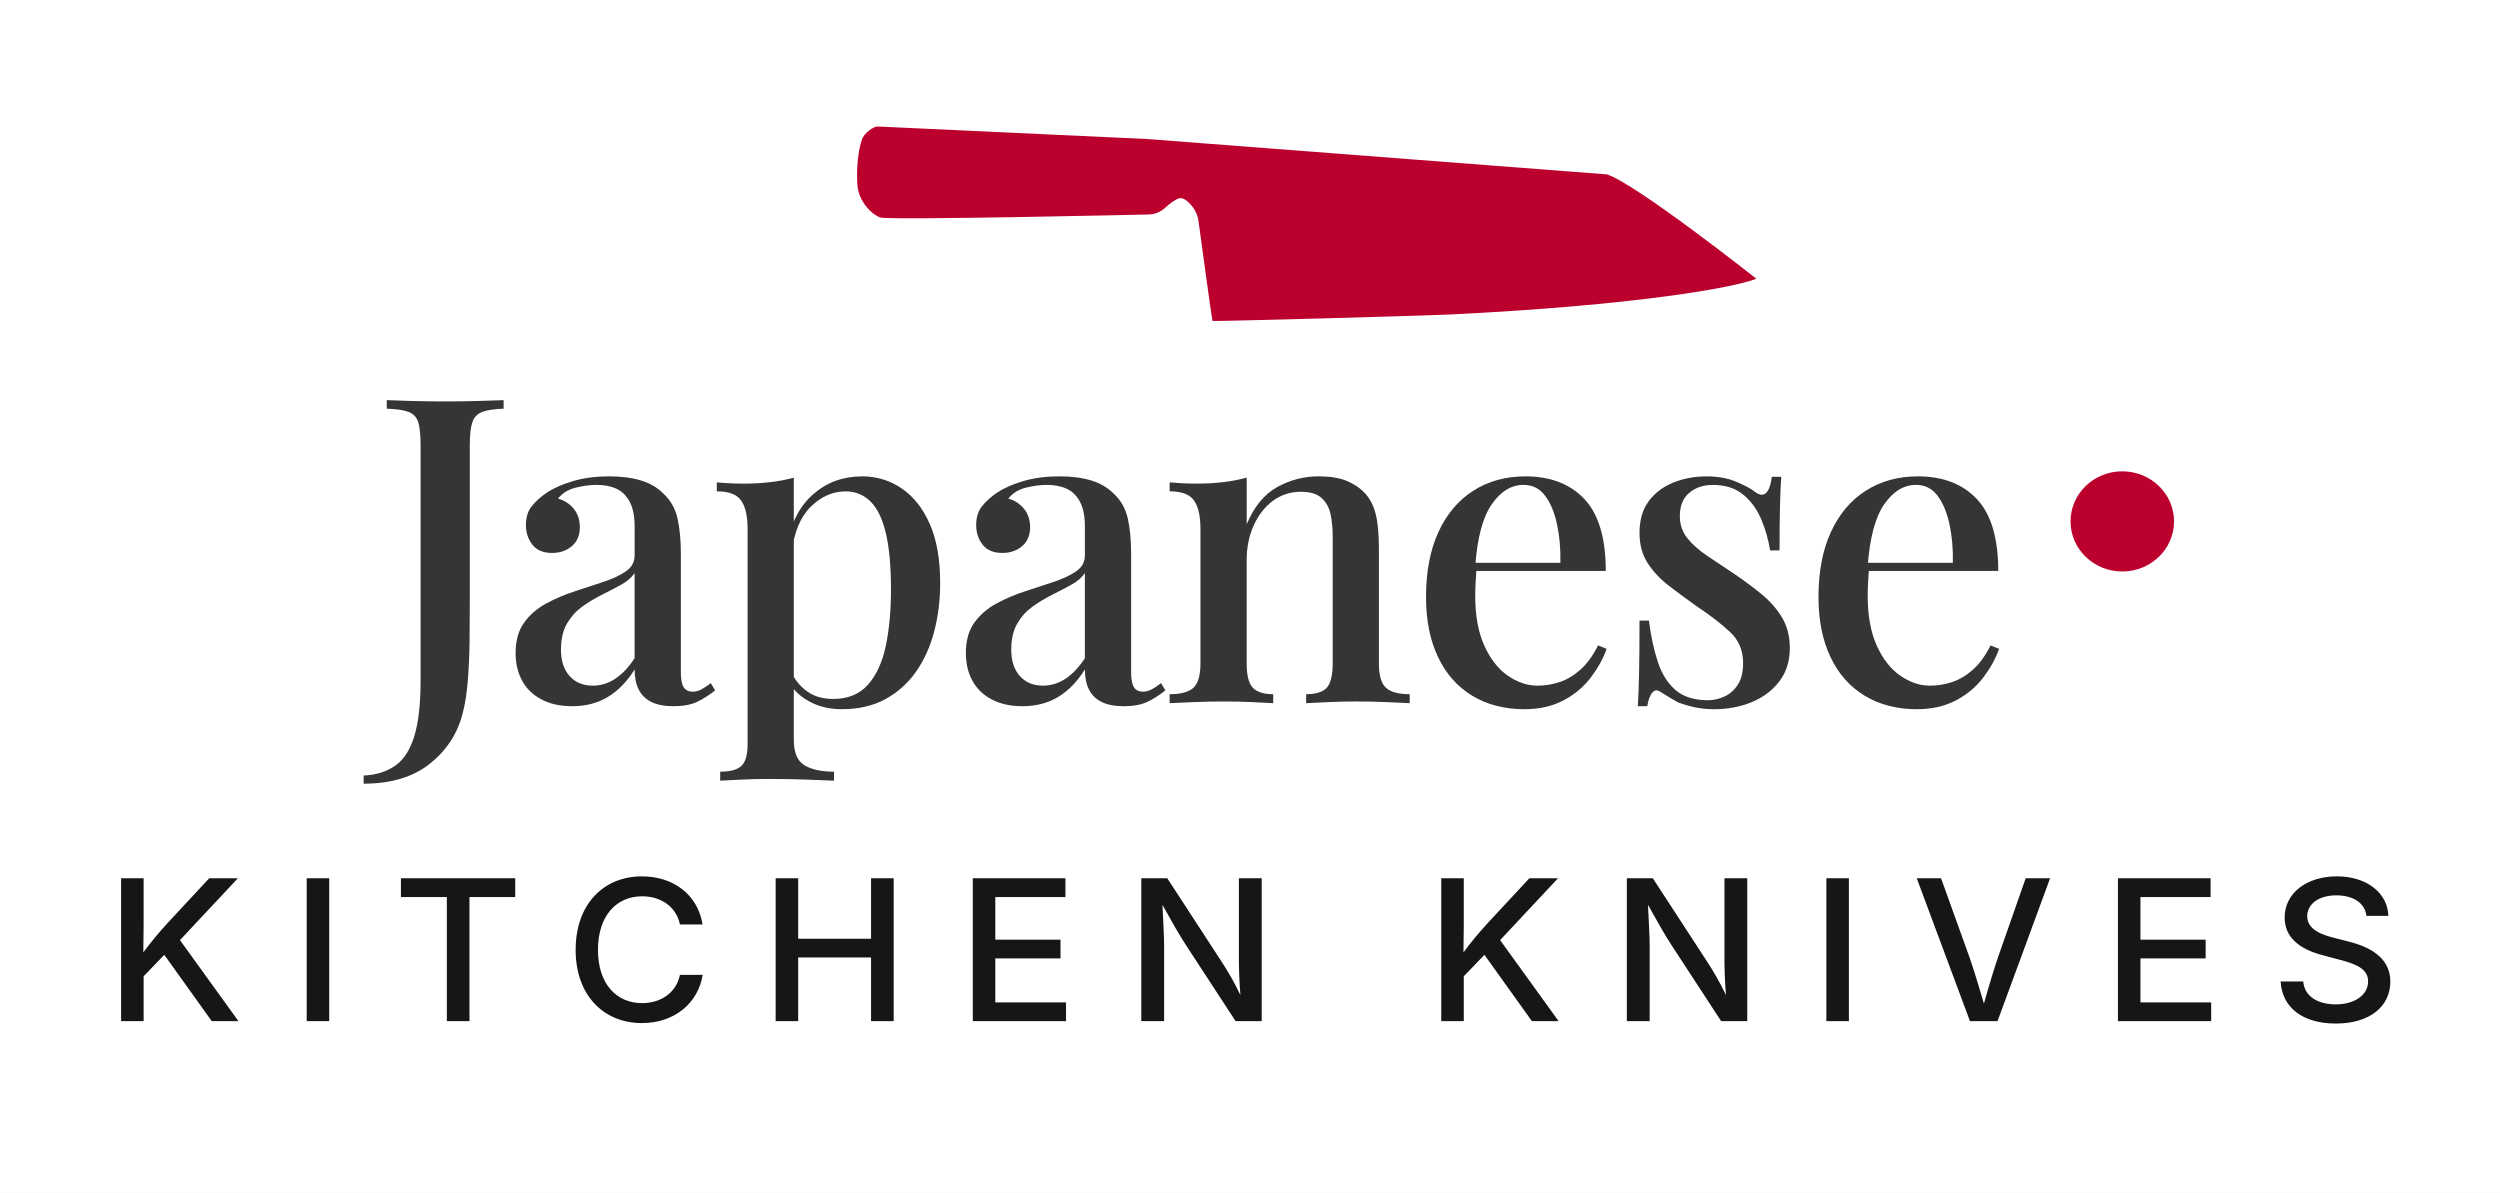
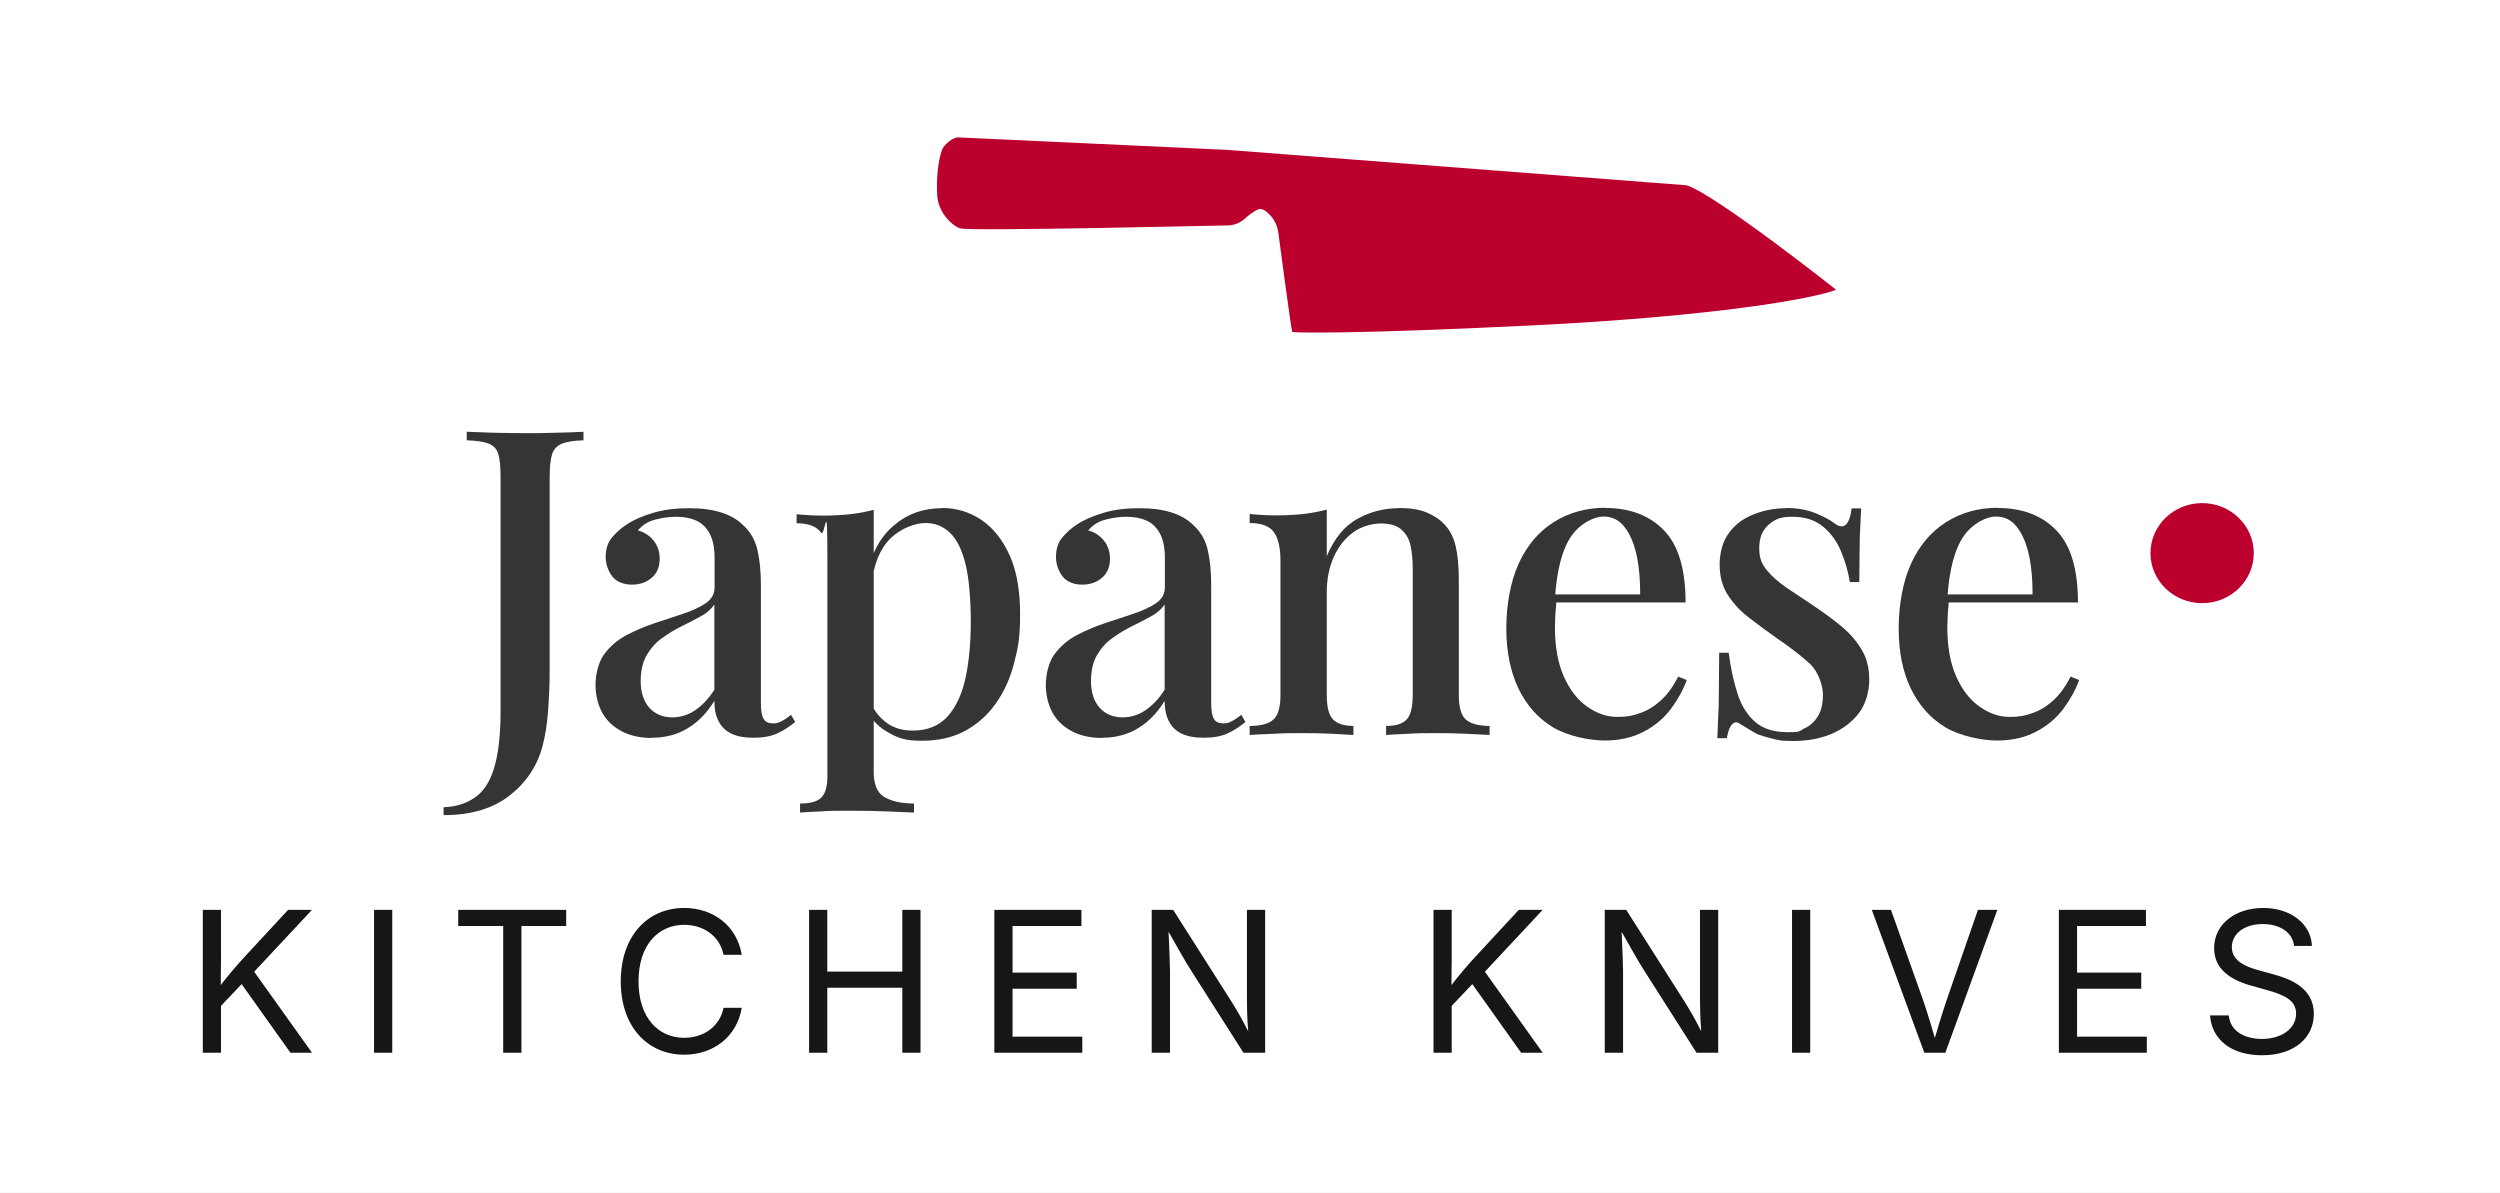
- <svg xmlns="http://www.w3.org/2000/svg" id="_1080_x_1080_px_Logo_2" data-name="1080 x 1080 px Logo 2" viewBox="0 0 1079.26 514.93">
+ <svg xmlns="http://www.w3.org/2000/svg" id="_10801080_px_Logo_2" data-name=" 10801080 px Logo 2" viewBox="0 0 1079.3 514.9">
  <defs>
    <style>
-       .cls-1 {
-         fill: #161616;
-         font-family: Inter-Medium, Inter;
-         font-size: 84.78px;
-         font-variation-settings: 'wght' 500, 'slnt' 0;
-         font-weight: 500;
-         letter-spacing: .23em;
+       .cls-1, .cls-2 {
+         isolation: isolate;
+       }
+ 
+       .cls-3 {
+         fill: #fff;
+       }
+ 
+       .cls-4 {
+         fill: #bc002d;
+       }
+ 
+       .cls-5 {
+         fill: #353535;
      }

      .cls-2 {
-         fill: #fff;
-       }
- 
-       .cls-3 {
-         fill: #bc002d;
-       }
- 
-       .cls-4 {
-         fill: #353535;
+         fill: #161616;
+         font-family: Inter-Regular, Inter;
+         font-size: 84.8px;
+         font-variation-settings: 'wght' 400, 'slnt' 0;
+         letter-spacing: .2em;
      }
    </style>
  </defs>
-   <rect class="cls-2" width="1079.26" height="514.93" />
+   <rect class="cls-3" width="1079.3" height="514.9" />
  <g>
-     <path class="cls-4" d="M156.99,338.32v-3.51c5.3-.25,9.79-1.63,13.49-4.16,3.7-2.53,6.47-6.74,8.32-12.66,1.85-5.91,2.77-13.98,2.77-24.21,0-33.81,0-67.63,0-101.44,0-4.56-.34-7.91-1.02-10.07-.68-2.15-2.06-3.63-4.16-4.44-2.1-.8-5.24-1.26-9.42-1.39,0-1.23,0-2.46,0-3.7,2.83.12,6.47.25,10.9.37,4.43.12,9.11.19,14.04.19,4.8,0,9.52-.06,14.14-.19,4.62-.12,8.41-.25,11.36-.37,0,1.23,0,2.46,0,3.7-4.07.12-7.15.59-9.24,1.39-2.1.8-3.51,2.28-4.25,4.44-.74,2.16-1.11,5.51-1.11,10.07v67.63c0,5.05-.03,10.53-.09,16.45-.06,5.91-.31,11.64-.74,17.18-.43,5.54-1.2,10.41-2.31,14.6-2.22,8.62-6.93,15.8-14.14,21.53-7.21,5.73-16.72,8.59-28.55,8.59Z" />
-     <path class="cls-4" d="M246.98,304.87c-5.17,0-9.61-.99-13.3-2.96-3.7-1.97-6.47-4.68-8.32-8.13-1.85-3.45-2.77-7.39-2.77-11.83,0-5.42,1.23-9.82,3.7-13.21,2.46-3.39,5.64-6.13,9.52-8.22,3.88-2.09,8.01-3.85,12.38-5.27,4.37-1.41,8.5-2.77,12.38-4.07,3.88-1.29,7.08-2.8,9.61-4.53,2.52-1.72,3.79-4,3.79-6.84,0-4.19,0-8.38,0-12.56,0-4.43-.71-7.97-2.12-10.62-1.42-2.65-3.33-4.53-5.73-5.64-2.4-1.11-5.27-1.66-8.59-1.66-2.84,0-5.85.4-9.05,1.2-3.21.8-5.73,2.37-7.58,4.71,2.71.74,4.96,2.19,6.74,4.34,1.78,2.16,2.68,4.84,2.68,8.04,0,3.45-1.14,6.16-3.42,8.13-2.28,1.97-5.14,2.96-8.59,2.96-3.82,0-6.65-1.2-8.5-3.6-1.85-2.4-2.77-5.2-2.77-8.41,0-3.33.83-6.03,2.49-8.13,1.66-2.09,3.85-4.07,6.56-5.91,2.96-1.97,6.75-3.63,11.36-4.99,4.62-1.35,9.76-2.03,15.43-2.03,5.3,0,9.89.59,13.77,1.76,3.88,1.17,7.11,3.05,9.7,5.64,3.08,2.83,5.11,6.37,6.1,10.62.98,4.25,1.48,9.39,1.48,15.43v51c0,3.08.4,5.27,1.2,6.56.8,1.29,2.13,1.94,3.97,1.94,1.23,0,2.43-.31,3.6-.92,1.17-.61,2.56-1.54,4.16-2.77.62,1.05,1.23,2.09,1.85,3.14-2.59,2.1-5.21,3.76-7.85,4.99-2.65,1.23-6,1.85-10.07,1.85-3.94,0-7.14-.62-9.61-1.85-2.47-1.23-4.28-3.02-5.45-5.36-1.17-2.34-1.76-5.23-1.76-8.68-3.2,5.17-7.02,9.12-11.46,11.83-4.43,2.71-9.61,4.06-15.52,4.06ZM255.85,296c3.45,0,6.68-.98,9.7-2.96,3.02-1.97,5.82-4.93,8.41-8.87,0-12.26,0-24.51,0-36.77-1.36,1.97-3.33,3.67-5.91,5.08-2.59,1.42-5.36,2.86-8.31,4.34-2.96,1.48-5.76,3.17-8.41,5.08-2.65,1.91-4.84,4.34-6.56,7.3-1.73,2.96-2.59,6.72-2.59,11.27,0,4.8,1.23,8.59,3.7,11.36,2.46,2.77,5.79,4.16,9.98,4.16Z" />
-     <path class="cls-4" d="M342.69,206.2v113.27c0,5.42,1.54,9.05,4.62,10.9,3.08,1.85,7.33,2.77,12.75,2.77v3.88c-2.83-.12-6.78-.28-11.83-.46-5.05-.19-10.47-.28-16.26-.28-4.07,0-8.07.09-12.01.28-3.94.18-6.96.34-9.05.46,0-1.29,0-2.59,0-3.88,4.31,0,7.36-.83,9.15-2.49,1.78-1.66,2.68-4.78,2.68-9.33,0-30.98,0-61.96,0-92.94,0-5.54-.92-9.64-2.77-12.29-1.85-2.65-5.36-3.97-10.53-3.97,0-1.29,0-2.59,0-3.88,3.94.37,7.76.55,11.46.55,4.07,0,7.94-.21,11.64-.65,3.7-.43,7.08-1.08,10.16-1.94ZM372.07,205.64c6.4,0,12.16,1.76,17.28,5.27,5.11,3.51,9.15,8.66,12.1,15.43,2.96,6.78,4.43,15.22,4.43,25.31,0,7.39-.86,14.38-2.59,20.97-1.73,6.59-4.34,12.38-7.85,17.37-3.51,4.99-7.92,8.93-13.21,11.83-5.3,2.89-11.58,4.34-18.85,4.34-5.42,0-10.19-1.17-14.32-3.51-4.13-2.34-7.05-5.29-8.78-8.87.62-.86,1.23-1.72,1.85-2.59,1.6,3.08,3.85,5.61,6.75,7.58,2.89,1.97,6.5,2.96,10.81,2.96,6.4,0,11.42-2.06,15.06-6.19,3.63-4.13,6.19-9.73,7.67-16.81,1.48-7.08,2.22-15.12,2.22-24.11,0-10.1-.74-18.26-2.22-24.48-1.48-6.22-3.7-10.78-6.65-13.67-2.96-2.89-6.53-4.34-10.72-4.34-5.54,0-10.57,2.22-15.06,6.65-4.5,4.44-7.24,11.09-8.22,19.96-.62-1.29-1.23-2.59-1.85-3.88,1.6-9.24,5.33-16.41,11.18-21.53,5.85-5.11,12.84-7.67,20.97-7.67Z" />
-     <path class="cls-4" d="M441.36,304.87c-5.17,0-9.61-.99-13.3-2.96-3.7-1.97-6.47-4.68-8.32-8.13-1.85-3.45-2.77-7.39-2.77-11.83,0-5.42,1.23-9.82,3.7-13.21,2.46-3.39,5.64-6.13,9.52-8.22,3.88-2.09,8.01-3.85,12.38-5.27,4.37-1.41,8.5-2.77,12.38-4.07,3.88-1.29,7.08-2.8,9.61-4.53,2.52-1.72,3.79-4,3.79-6.84,0-4.19,0-8.38,0-12.56,0-4.43-.71-7.97-2.12-10.62-1.42-2.65-3.33-4.53-5.73-5.64-2.4-1.11-5.27-1.66-8.59-1.66-2.83,0-5.85.4-9.05,1.2-3.2.8-5.73,2.37-7.58,4.71,2.71.74,4.96,2.19,6.74,4.34,1.78,2.16,2.68,4.84,2.68,8.04,0,3.45-1.14,6.16-3.42,8.13-2.28,1.97-5.15,2.96-8.59,2.96-3.82,0-6.65-1.2-8.5-3.6-1.85-2.4-2.77-5.2-2.77-8.41,0-3.33.83-6.03,2.49-8.13,1.66-2.09,3.85-4.07,6.56-5.91,2.96-1.97,6.75-3.63,11.36-4.99,4.62-1.35,9.76-2.03,15.43-2.03,5.3,0,9.89.59,13.77,1.76,3.88,1.17,7.12,3.05,9.7,5.64,3.08,2.83,5.11,6.37,6.1,10.62.98,4.25,1.48,9.39,1.48,15.43v51c0,3.08.4,5.27,1.2,6.56.8,1.29,2.12,1.94,3.97,1.94,1.23,0,2.43-.31,3.6-.92,1.17-.61,2.56-1.54,4.16-2.77.62,1.05,1.23,2.09,1.85,3.14-2.59,2.1-5.21,3.76-7.85,4.99-2.65,1.23-6,1.85-10.07,1.85-3.95,0-7.14-.62-9.61-1.85-2.47-1.23-4.28-3.02-5.45-5.36-1.17-2.34-1.76-5.23-1.76-8.68-3.2,5.17-7.02,9.12-11.46,11.83-4.43,2.71-9.61,4.06-15.52,4.06ZM450.23,296c3.45,0,6.68-.98,9.7-2.96,3.02-1.97,5.82-4.93,8.41-8.87,0-12.26,0-24.51,0-36.77-1.36,1.97-3.33,3.67-5.91,5.08-2.59,1.42-5.36,2.86-8.31,4.34-2.96,1.48-5.76,3.17-8.41,5.08-2.65,1.91-4.84,4.34-6.56,7.3-1.73,2.96-2.59,6.72-2.59,11.27,0,4.8,1.23,8.59,3.7,11.36,2.46,2.77,5.79,4.16,9.98,4.16Z" />
-     <path class="cls-4" d="M569.23,205.64c4.93,0,8.96.65,12.1,1.94,3.14,1.29,5.76,3.05,7.85,5.27,2.22,2.34,3.79,5.36,4.71,9.05.93,3.7,1.39,8.68,1.39,14.97v49.52c0,5.17,1.02,8.68,3.05,10.53,2.03,1.85,5.45,2.77,10.25,2.77v3.88c-2.1-.12-5.36-.28-9.79-.46-4.43-.19-8.81-.28-13.12-.28-4.19,0-8.35.09-12.47.28-4.13.18-7.24.34-9.33.46v-3.88c4.19,0,7.14-.92,8.87-2.77,1.72-1.85,2.59-5.36,2.59-10.53v-54.69c0-3.57-.31-6.81-.92-9.7-.62-2.89-1.91-5.23-3.88-7.02-1.97-1.78-4.93-2.68-8.87-2.68-4.56,0-8.59,1.29-12.1,3.88-3.51,2.59-6.28,6.13-8.32,10.62-2.03,4.5-3.05,9.52-3.05,15.06,0,14.84,0,29.69,0,44.53,0,5.17.89,8.68,2.68,10.53,1.79,1.85,4.71,2.77,8.78,2.77v3.88c-1.97-.12-4.96-.28-8.96-.46-4.01-.19-8.16-.28-12.47-.28-4.19,0-8.56.09-13.12.28-4.56.18-7.95.34-10.16.46v-3.88c4.8,0,8.22-.92,10.25-2.77,2.03-1.85,3.05-5.36,3.05-10.53v-58.02c0-5.54-.92-9.64-2.77-12.29-1.85-2.65-5.36-3.97-10.53-3.97v-3.88c3.94.37,7.76.55,11.46.55,4.19,0,8.1-.21,11.73-.65,3.63-.43,6.99-1.08,10.07-1.94,0,6.71,0,13.43,0,20.14,3.2-7.64,7.61-13,13.21-16.08,5.6-3.08,11.55-4.62,17.83-4.62Z" />
-     <path class="cls-4" d="M658.48,205.64c10.84,0,19.34,3.27,25.5,9.79,6.16,6.53,9.24,16.88,9.24,31.04h-63.75c-.12-1.17-.25-2.34-.37-3.51h44.53c.12-6.03-.37-11.61-1.48-16.72-1.11-5.11-2.83-9.21-5.17-12.29-2.34-3.08-5.42-4.62-9.24-4.62-5.3,0-9.89,2.8-13.77,8.41-3.88,5.61-6.25,14.57-7.11,26.89.18.31.37.62.55.92-.13,1.73-.25,3.6-.37,5.64-.12,2.03-.18,4.04-.18,6.01,0,8.5,1.29,15.65,3.88,21.43,2.59,5.79,5.97,10.13,10.16,13.03,4.19,2.9,8.44,4.34,12.75,4.34,3.33,0,6.56-.52,9.7-1.57,3.14-1.05,6.13-2.83,8.96-5.36,2.83-2.52,5.36-6.01,7.58-10.44,1.23.49,2.46.99,3.7,1.48-1.48,4.19-3.76,8.31-6.84,12.38-3.08,4.07-7.02,7.36-11.83,9.89-4.8,2.52-10.41,3.79-16.81,3.79-8.63,0-16.14-1.94-22.54-5.82-6.41-3.88-11.34-9.45-14.78-16.72-3.45-7.27-5.17-15.89-5.17-25.87,0-10.96,1.78-20.33,5.36-28.09,3.57-7.76,8.59-13.7,15.06-17.83,6.47-4.13,13.95-6.19,22.45-6.19Z" />
-     <path class="cls-4" d="M736.64,205.64c4.92,0,9.21.77,12.84,2.31,3.63,1.54,6.25,2.93,7.85,4.16,4.06,3.2,6.59,1.11,7.58-6.28h4.07c-.25,3.45-.43,7.61-.55,12.47-.13,4.87-.19,11.3-.19,19.31h-4.06c-.74-4.56-2-8.99-3.79-13.3-1.79-4.31-4.37-7.88-7.76-10.72-3.39-2.83-7.79-4.25-13.21-4.25-4.07,0-7.46,1.14-10.16,3.42-2.71,2.28-4.07,5.64-4.07,10.07,0,3.7,1.11,6.9,3.33,9.61,2.22,2.71,5.08,5.24,8.59,7.58,3.51,2.34,7.3,4.87,11.36,7.58,4.55,3.08,8.65,6.13,12.29,9.15,3.63,3.02,6.53,6.38,8.68,10.07,2.16,3.7,3.23,8.01,3.23,12.93,0,5.67-1.51,10.47-4.53,14.41-3.02,3.94-6.99,6.93-11.92,8.96-4.93,2.03-10.35,3.05-16.26,3.05-2.96,0-5.73-.28-8.32-.83-2.59-.55-4.99-1.26-7.21-2.12-1.36-.74-2.68-1.51-3.97-2.31-1.29-.8-2.56-1.57-3.79-2.31-1.23-.86-2.34-.74-3.33.37-.99,1.11-1.73,3.08-2.22,5.91h-4.07c.25-3.94.43-8.75.55-14.41.12-5.67.18-13.18.18-22.54h4.07c.86,6.78,2.15,12.75,3.88,17.92,1.72,5.17,4.28,9.21,7.67,12.1,3.39,2.9,8.04,4.34,13.95,4.34,2.34,0,4.68-.52,7.02-1.57,2.34-1.04,4.28-2.74,5.82-5.08,1.54-2.34,2.31-5.48,2.31-9.42,0-5.42-1.88-9.89-5.64-13.4-3.76-3.51-8.59-7.24-14.5-11.18-4.19-2.96-8.16-5.88-11.92-8.78-3.76-2.89-6.81-6.16-9.15-9.79-2.34-3.63-3.51-7.97-3.51-13.03,0-5.54,1.32-10.1,3.97-13.67,2.65-3.57,6.19-6.25,10.62-8.04,4.43-1.78,9.17-2.68,14.23-2.68Z" />
-     <path class="cls-4" d="M827.91,205.64c10.84,0,19.34,3.27,25.5,9.79,6.16,6.53,9.24,16.88,9.24,31.04h-63.75l-.37-3.51h44.53c.12-6.03-.37-11.61-1.48-16.72-1.11-5.11-2.84-9.21-5.17-12.29-2.34-3.08-5.42-4.62-9.24-4.62-5.3,0-9.89,2.8-13.77,8.41-3.88,5.61-6.25,14.57-7.11,26.89.18.31.37.62.55.92-.13,1.73-.25,3.6-.37,5.64-.12,2.03-.18,4.04-.18,6.01,0,8.5,1.29,15.65,3.88,21.43,2.59,5.79,5.97,10.13,10.16,13.03,4.19,2.9,8.44,4.34,12.75,4.34,3.33,0,6.56-.52,9.7-1.57,3.14-1.05,6.13-2.83,8.96-5.36,2.83-2.52,5.36-6.01,7.58-10.44,1.23.49,2.46.99,3.7,1.48-1.48,4.19-3.76,8.31-6.84,12.38-3.08,4.07-7.02,7.36-11.83,9.89-4.8,2.52-10.41,3.79-16.81,3.79-8.62,0-16.14-1.94-22.54-5.82-6.41-3.88-11.34-9.45-14.78-16.72-3.45-7.27-5.17-15.89-5.17-25.87,0-10.96,1.78-20.33,5.36-28.09,3.57-7.76,8.59-13.7,15.06-17.83,6.47-4.13,13.95-6.19,22.45-6.19Z" />
+     <g>
+       <path class="cls-5" d="M191.5,352v-3.5c5.3-.2,9.8-1.6,13.5-4.2,3.7-2.5,6.5-6.7,8.3-12.7,1.8-5.9,2.8-14,2.8-24.2v-101.4c0-4.6-.3-7.9-1-10.1-.7-2.2-2.1-3.6-4.2-4.4-2.1-.8-5.2-1.3-9.4-1.4v-3.7c2.8.1,6.5.2,10.9.4,4.4.1,9.1.2,14,.2s9.5,0,14.1-.2c4.6-.1,8.4-.2,11.4-.4v3.7c-4.1.1-7.1.6-9.2,1.4-2.1.8-3.5,2.3-4.3,4.4-.7,2.2-1.1,5.5-1.1,10.1v84c0,5.9-.3,11.6-.7,17.2-.4,5.5-1.2,10.4-2.3,14.6-2.2,8.6-6.9,15.8-14.1,21.5-7.2,5.7-16.7,8.6-28.5,8.6h-.2Z" />
+       <path class="cls-5" d="M281.5,318.6c-5.2,0-9.6-1-13.3-3s-6.5-4.7-8.3-8.1-2.8-7.4-2.8-11.8,1.2-9.8,3.7-13.2c2.5-3.4,5.6-6.1,9.5-8.2s8-3.8,12.4-5.3c4.4-1.4,8.5-2.8,12.4-4.1,3.9-1.3,7.1-2.8,9.6-4.5s3.8-4,3.8-6.8v-12.6c0-4.4-.7-8-2.1-10.6s-3.3-4.5-5.7-5.6c-2.4-1.1-5.3-1.7-8.6-1.7s-5.9.4-9.1,1.2c-3.2.8-5.7,2.4-7.6,4.7,2.7.7,5,2.2,6.7,4.3,1.8,2.2,2.7,4.8,2.7,8s-1.1,6.2-3.4,8.1c-2.3,2-5.1,3-8.6,3s-6.7-1.2-8.5-3.6c-1.8-2.4-2.8-5.2-2.8-8.4s.8-6,2.5-8.1,3.8-4.1,6.6-5.9c3-2,6.7-3.6,11.4-5,4.6-1.4,9.8-2,15.4-2s9.9.6,13.8,1.8,7.1,3,9.7,5.6c3.1,2.8,5.1,6.4,6.1,10.6,1,4.2,1.5,9.4,1.5,15.4v51c0,3.1.4,5.3,1.2,6.6.8,1.3,2.1,1.9,4,1.9s2.4-.3,3.6-.9,2.6-1.5,4.2-2.8c.6,1,1.2,2.1,1.8,3.1-2.6,2.1-5.2,3.8-7.9,5-2.7,1.2-6,1.8-10.1,1.8s-7.1-.6-9.6-1.8c-2.5-1.2-4.3-3-5.5-5.4-1.2-2.3-1.8-5.2-1.8-8.7-3.2,5.2-7,9.1-11.5,11.8-4.4,2.7-9.6,4.1-15.5,4.1h.1ZM290.3,309.7c3.4,0,6.7-1,9.7-3s5.8-4.9,8.4-8.9v-36.8c-1.4,2-3.3,3.7-5.9,5.1s-5.4,2.9-8.3,4.3c-3,1.5-5.8,3.2-8.4,5.1-2.7,1.9-4.8,4.3-6.6,7.3-1.7,3-2.6,6.7-2.6,11.3s1.2,8.6,3.7,11.4,5.8,4.2,10,4.2Z" />
+       <path class="cls-5" d="M377.2,219.9v113.3c0,5.4,1.5,9.1,4.6,10.9s7.3,2.8,12.8,2.8v3.9c-2.8-.1-6.8-.3-11.8-.5-5.1-.2-10.5-.3-16.3-.3s-8.1,0-12,.3c-3.9.2-7,.3-9.1.5v-3.9c4.3,0,7.4-.8,9.1-2.5,1.8-1.7,2.7-4.8,2.7-9.3v-92.9c0-30.9-.9-9.6-2.8-12.3-1.8-2.6-5.4-4-10.5-4v-3.9c3.9.4,7.8.6,11.5.6s7.9-.2,11.6-.6c3.7-.4,7.1-1.1,10.2-1.9v-.2ZM406.6,219.3c6.4,0,12.2,1.8,17.3,5.3,5.1,3.5,9.1,8.7,12.1,15.4,3,6.8,4.4,15.2,4.4,25.3s-.9,14.4-2.6,21-4.3,12.4-7.9,17.4c-3.5,5-7.9,8.9-13.2,11.8-5.3,2.9-11.6,4.3-18.8,4.3s-10.2-1.2-14.3-3.5c-4.1-2.3-7.1-5.3-8.8-8.9.6-.9,1.2-1.7,1.8-2.6,1.6,3.1,3.8,5.6,6.7,7.6,2.9,2,6.5,3,10.8,3,6.4,0,11.4-2.1,15.1-6.2,3.6-4.1,6.2-9.7,7.7-16.8,1.5-7.1,2.2-15.1,2.2-24.1s-.7-18.3-2.2-24.5-3.7-10.8-6.7-13.7-6.5-4.3-10.7-4.3-10.6,2.2-15.1,6.7c-4.5,4.4-7.2,11.1-8.2,20-.6-1.3-1.2-2.6-1.8-3.9,1.6-9.2,5.3-16.4,11.2-21.5,5.8-5.1,12.8-7.7,21-7.7h0Z" />
+       <path class="cls-5" d="M475.9,318.6c-5.2,0-9.6-1-13.3-3-3.7-2-6.5-4.7-8.3-8.1s-2.8-7.4-2.8-11.8,1.2-9.8,3.7-13.2c2.5-3.4,5.6-6.1,9.5-8.2s8-3.8,12.4-5.3c4.4-1.4,8.5-2.8,12.4-4.1,3.9-1.3,7.1-2.8,9.6-4.5s3.8-4,3.8-6.8v-12.6c0-4.4-.7-8-2.1-10.6s-3.3-4.5-5.7-5.6c-2.4-1.1-5.3-1.7-8.6-1.7s-5.9.4-9.1,1.2-5.7,2.4-7.6,4.7c2.7.7,5,2.2,6.7,4.3,1.8,2.2,2.7,4.8,2.7,8s-1.1,6.2-3.4,8.1c-2.3,2-5.1,3-8.6,3s-6.7-1.2-8.5-3.6c-1.8-2.4-2.8-5.2-2.8-8.4s.8-6,2.5-8.1,3.8-4.1,6.6-5.9c3-2,6.7-3.6,11.4-5,4.6-1.4,9.8-2,15.4-2s9.9.6,13.8,1.8,7.1,3,9.7,5.6c3.1,2.8,5.1,6.4,6.1,10.6,1,4.2,1.5,9.4,1.5,15.4v51c0,3.1.4,5.3,1.2,6.6.8,1.3,2.1,1.9,4,1.9s2.4-.3,3.6-.9,2.6-1.5,4.2-2.8c.6,1,1.2,2.1,1.8,3.1-2.6,2.1-5.2,3.8-7.9,5-2.7,1.2-6,1.8-10.1,1.8s-7.1-.6-9.6-1.8c-2.5-1.2-4.3-3-5.5-5.4-1.2-2.3-1.8-5.2-1.8-8.7-3.2,5.2-7,9.1-11.5,11.8-4.4,2.7-9.6,4.1-15.5,4.1h0ZM484.7,309.7c3.4,0,6.7-1,9.7-3s5.8-4.9,8.4-8.9v-36.8c-1.4,2-3.3,3.7-5.9,5.1s-5.4,2.9-8.3,4.3c-3,1.5-5.8,3.2-8.4,5.1-2.7,1.9-4.8,4.3-6.6,7.3-1.7,3-2.6,6.7-2.6,11.3s1.2,8.6,3.7,11.4,5.8,4.2,10,4.2h0Z" />
+       <path class="cls-5" d="M603.7,219.3c4.9,0,9,.6,12.1,1.9,3.1,1.3,5.8,3,7.9,5.3,2.2,2.3,3.8,5.4,4.7,9.1.9,3.7,1.4,8.7,1.4,15v49.5c0,5.2,1,8.7,3,10.5s5.5,2.8,10.3,2.8v3.9c-2.1-.1-5.4-.3-9.8-.5-4.4-.2-8.8-.3-13.1-.3s-8.3,0-12.5.3c-4.1.2-7.2.3-9.3.5v-3.9c4.2,0,7.1-.9,8.9-2.8,1.7-1.8,2.6-5.4,2.6-10.5v-54.7c0-3.6-.3-6.8-.9-9.7-.6-2.9-1.9-5.2-3.9-7s-4.9-2.7-8.9-2.7-8.6,1.3-12.1,3.9c-3.5,2.6-6.3,6.1-8.3,10.6s-3,9.5-3,15.1v44.5c0,5.2.9,8.7,2.7,10.5s4.7,2.8,8.8,2.8v3.9c-2-.1-5-.3-9-.5s-8.2-.3-12.5-.3-8.6,0-13.1.3c-4.6.2-7.9.3-10.2.5v-3.9c4.8,0,8.2-.9,10.3-2.8,2-1.8,3-5.4,3-10.5v-58c0-5.5-.9-9.6-2.8-12.3-1.8-2.6-5.4-4-10.5-4v-3.9c3.9.4,7.8.6,11.5.6s8.1-.2,11.7-.6c3.6-.4,7-1.1,10.1-1.9v20.1c3.2-7.6,7.6-13,13.2-16.1,5.6-3.1,11.5-4.6,17.8-4.6h-.1Z" />
+       <path class="cls-5" d="M693,219.3c10.8,0,19.3,3.3,25.5,9.8s9.2,16.9,9.2,31h-63.7c0-1.2-.2-2.3-.4-3.5h44.5c0-6-.4-11.6-1.5-16.7-1.1-5.1-2.8-9.2-5.2-12.3-2.3-3.1-5.4-4.6-9.2-4.6s-9.9,2.8-13.8,8.4c-3.9,5.6-6.3,14.6-7.1,26.9.2.3.4.6.6.9,0,1.7-.2,3.6-.4,5.6,0,2-.2,4-.2,6,0,8.5,1.3,15.6,3.9,21.4,2.6,5.8,6,10.1,10.2,13s8.4,4.3,12.8,4.3,6.6-.5,9.7-1.6c3.1-1,6.1-2.8,9-5.4,2.8-2.5,5.4-6,7.6-10.4,1.2.5,2.5,1,3.7,1.5-1.5,4.2-3.8,8.3-6.8,12.4-3.1,4.1-7,7.4-11.8,9.9s-10.4,3.8-16.8,3.8-16.1-1.9-22.5-5.8-11.3-9.5-14.8-16.7c-3.4-7.3-5.2-15.9-5.2-25.9s1.8-20.3,5.4-28.1c3.6-7.8,8.6-13.7,15.1-17.8s14-6.2,22.5-6.2h-.3Z" />
+       <path class="cls-5" d="M771.1,219.3c4.9,0,9.2.8,12.8,2.3s6.3,2.9,7.9,4.2c4.1,3.2,6.6,1.1,7.6-6.3h4.1c-.2,3.5-.4,7.6-.6,12.5,0,4.9-.2,11.3-.2,19.3h-4.1c-.7-4.6-2-9-3.8-13.3s-4.4-7.9-7.8-10.7c-3.4-2.8-7.8-4.2-13.2-4.2s-7.5,1.1-10.2,3.4c-2.7,2.3-4.1,5.6-4.1,10.1s1.1,6.9,3.3,9.6c2.2,2.7,5.1,5.2,8.6,7.6,3.5,2.3,7.3,4.9,11.4,7.6,4.6,3.1,8.7,6.1,12.3,9.1s6.5,6.4,8.7,10.1,3.2,8,3.2,12.9-1.5,10.5-4.5,14.4-7,6.9-11.9,9c-4.9,2-10.3,3-16.3,3s-5.7-.3-8.3-.8c-2.6-.6-5-1.3-7.2-2.1-1.4-.7-2.7-1.5-4-2.3s-2.6-1.6-3.8-2.3c-1.2-.9-2.3-.7-3.3.4s-1.7,3.1-2.2,5.9h-4.1c.2-3.9.4-8.7.6-14.4,0-5.7.2-13.2.2-22.5h4.1c.9,6.8,2.2,12.7,3.9,17.9,1.7,5.2,4.3,9.2,7.7,12.1s8,4.3,14,4.3,4.7-.5,7-1.6c2.3-1,4.3-2.7,5.8-5.1,1.5-2.3,2.3-5.5,2.3-9.4s-1.9-9.9-5.6-13.4c-3.8-3.5-8.6-7.2-14.5-11.2-4.2-3-8.2-5.9-11.9-8.8-3.8-2.9-6.8-6.2-9.1-9.8-2.3-3.6-3.5-8-3.5-13s1.3-10.1,4-13.7c2.6-3.6,6.2-6.3,10.6-8,4.4-1.8,9.2-2.7,14.2-2.7h-.1Z" />
+       <path class="cls-5" d="M862.4,219.3c10.8,0,19.3,3.3,25.5,9.8s9.2,16.9,9.2,31h-63.7l-.4-3.5h44.5c0-6-.4-11.6-1.5-16.7-1.1-5.1-2.8-9.2-5.2-12.3-2.3-3.1-5.4-4.6-9.2-4.6s-9.9,2.8-13.8,8.4c-3.9,5.6-6.3,14.6-7.1,26.9.2.3.4.6.6.9,0,1.7-.2,3.6-.4,5.6,0,2-.2,4-.2,6,0,8.5,1.3,15.6,3.9,21.4,2.6,5.8,6,10.1,10.2,13s8.4,4.3,12.8,4.3,6.6-.5,9.7-1.6c3.1-1,6.1-2.8,9-5.4,2.8-2.5,5.4-6,7.6-10.4,1.2.5,2.5,1,3.7,1.5-1.5,4.2-3.8,8.3-6.8,12.4-3.1,4.1-7,7.4-11.8,9.9s-10.4,3.8-16.8,3.8-16.1-1.9-22.5-5.8-11.3-9.5-14.8-16.7c-3.5-7.3-5.2-15.9-5.2-25.9s1.8-20.3,5.4-28.1c3.6-7.8,8.6-13.7,15.1-17.8s14-6.2,22.5-6.2h-.3Z" />
+     </g>
+     <g class="cls-1">
+       <text class="cls-2" transform="translate(80.1 454.5)">
+         <tspan x="0" y="0">KITCHEN KNIVES</tspan>
+       </text>
+     </g>
+     <ellipse class="cls-4" cx="950.7" cy="238.8" rx="22.3" ry="21.6" />
+     <path class="cls-4" d="M728.2,80c12.8,4.2,64.5,45.1,64.5,45.1-9.6,3.8-52.3,11.5-131.6,15.4s-102.8,3.1-103.2,2.8-6-42.7-6-42.7c-.3-2.6-1.4-5.2-3.1-7.2-1.6-1.8-3.6-3.6-5.3-3.1s-4.3,2.5-6.2,4.2c-1.9,1.7-4.4,2.7-6.9,2.8,0,0-112.1,2.6-115.9,1.3-3.1-1-9.5-6.5-9.9-14.4-.4-7.4.4-14.6,2-19.3.8-2.5,4.9-5.6,6.8-5.6l116.4,5.4" />
  </g>
-   <text class="cls-1" transform="translate(45.25 440.84) scale(1.03 1)">
-     <tspan x="0" y="0">KITCHEN KNIVES</tspan>
-   </text>
-   <ellipse class="cls-3" cx="916.2" cy="225.09" rx="22.34" ry="21.62" />
-   <path class="cls-3" d="M693.72,75.28c12.83,4.2,64.51,45.06,64.51,45.06-9.55,3.83-52.34,11.5-131.57,15.39-13.39.66-102.83,3.06-103.2,2.83-.24-.14-6-42.69-6-42.69-.3-2.65-1.36-5.16-3.1-7.18-1.58-1.83-3.59-3.55-5.3-3.08-1.84.51-4.31,2.49-6.2,4.21-1.91,1.73-4.37,2.73-6.94,2.77,0,0-112.14,2.57-115.92,1.3-3.06-1.02-9.47-6.46-9.9-14.44-.4-7.39.41-14.56,2-19.28.85-2.52,4.86-5.64,6.83-5.56l116.42,5.41" />
</svg>
